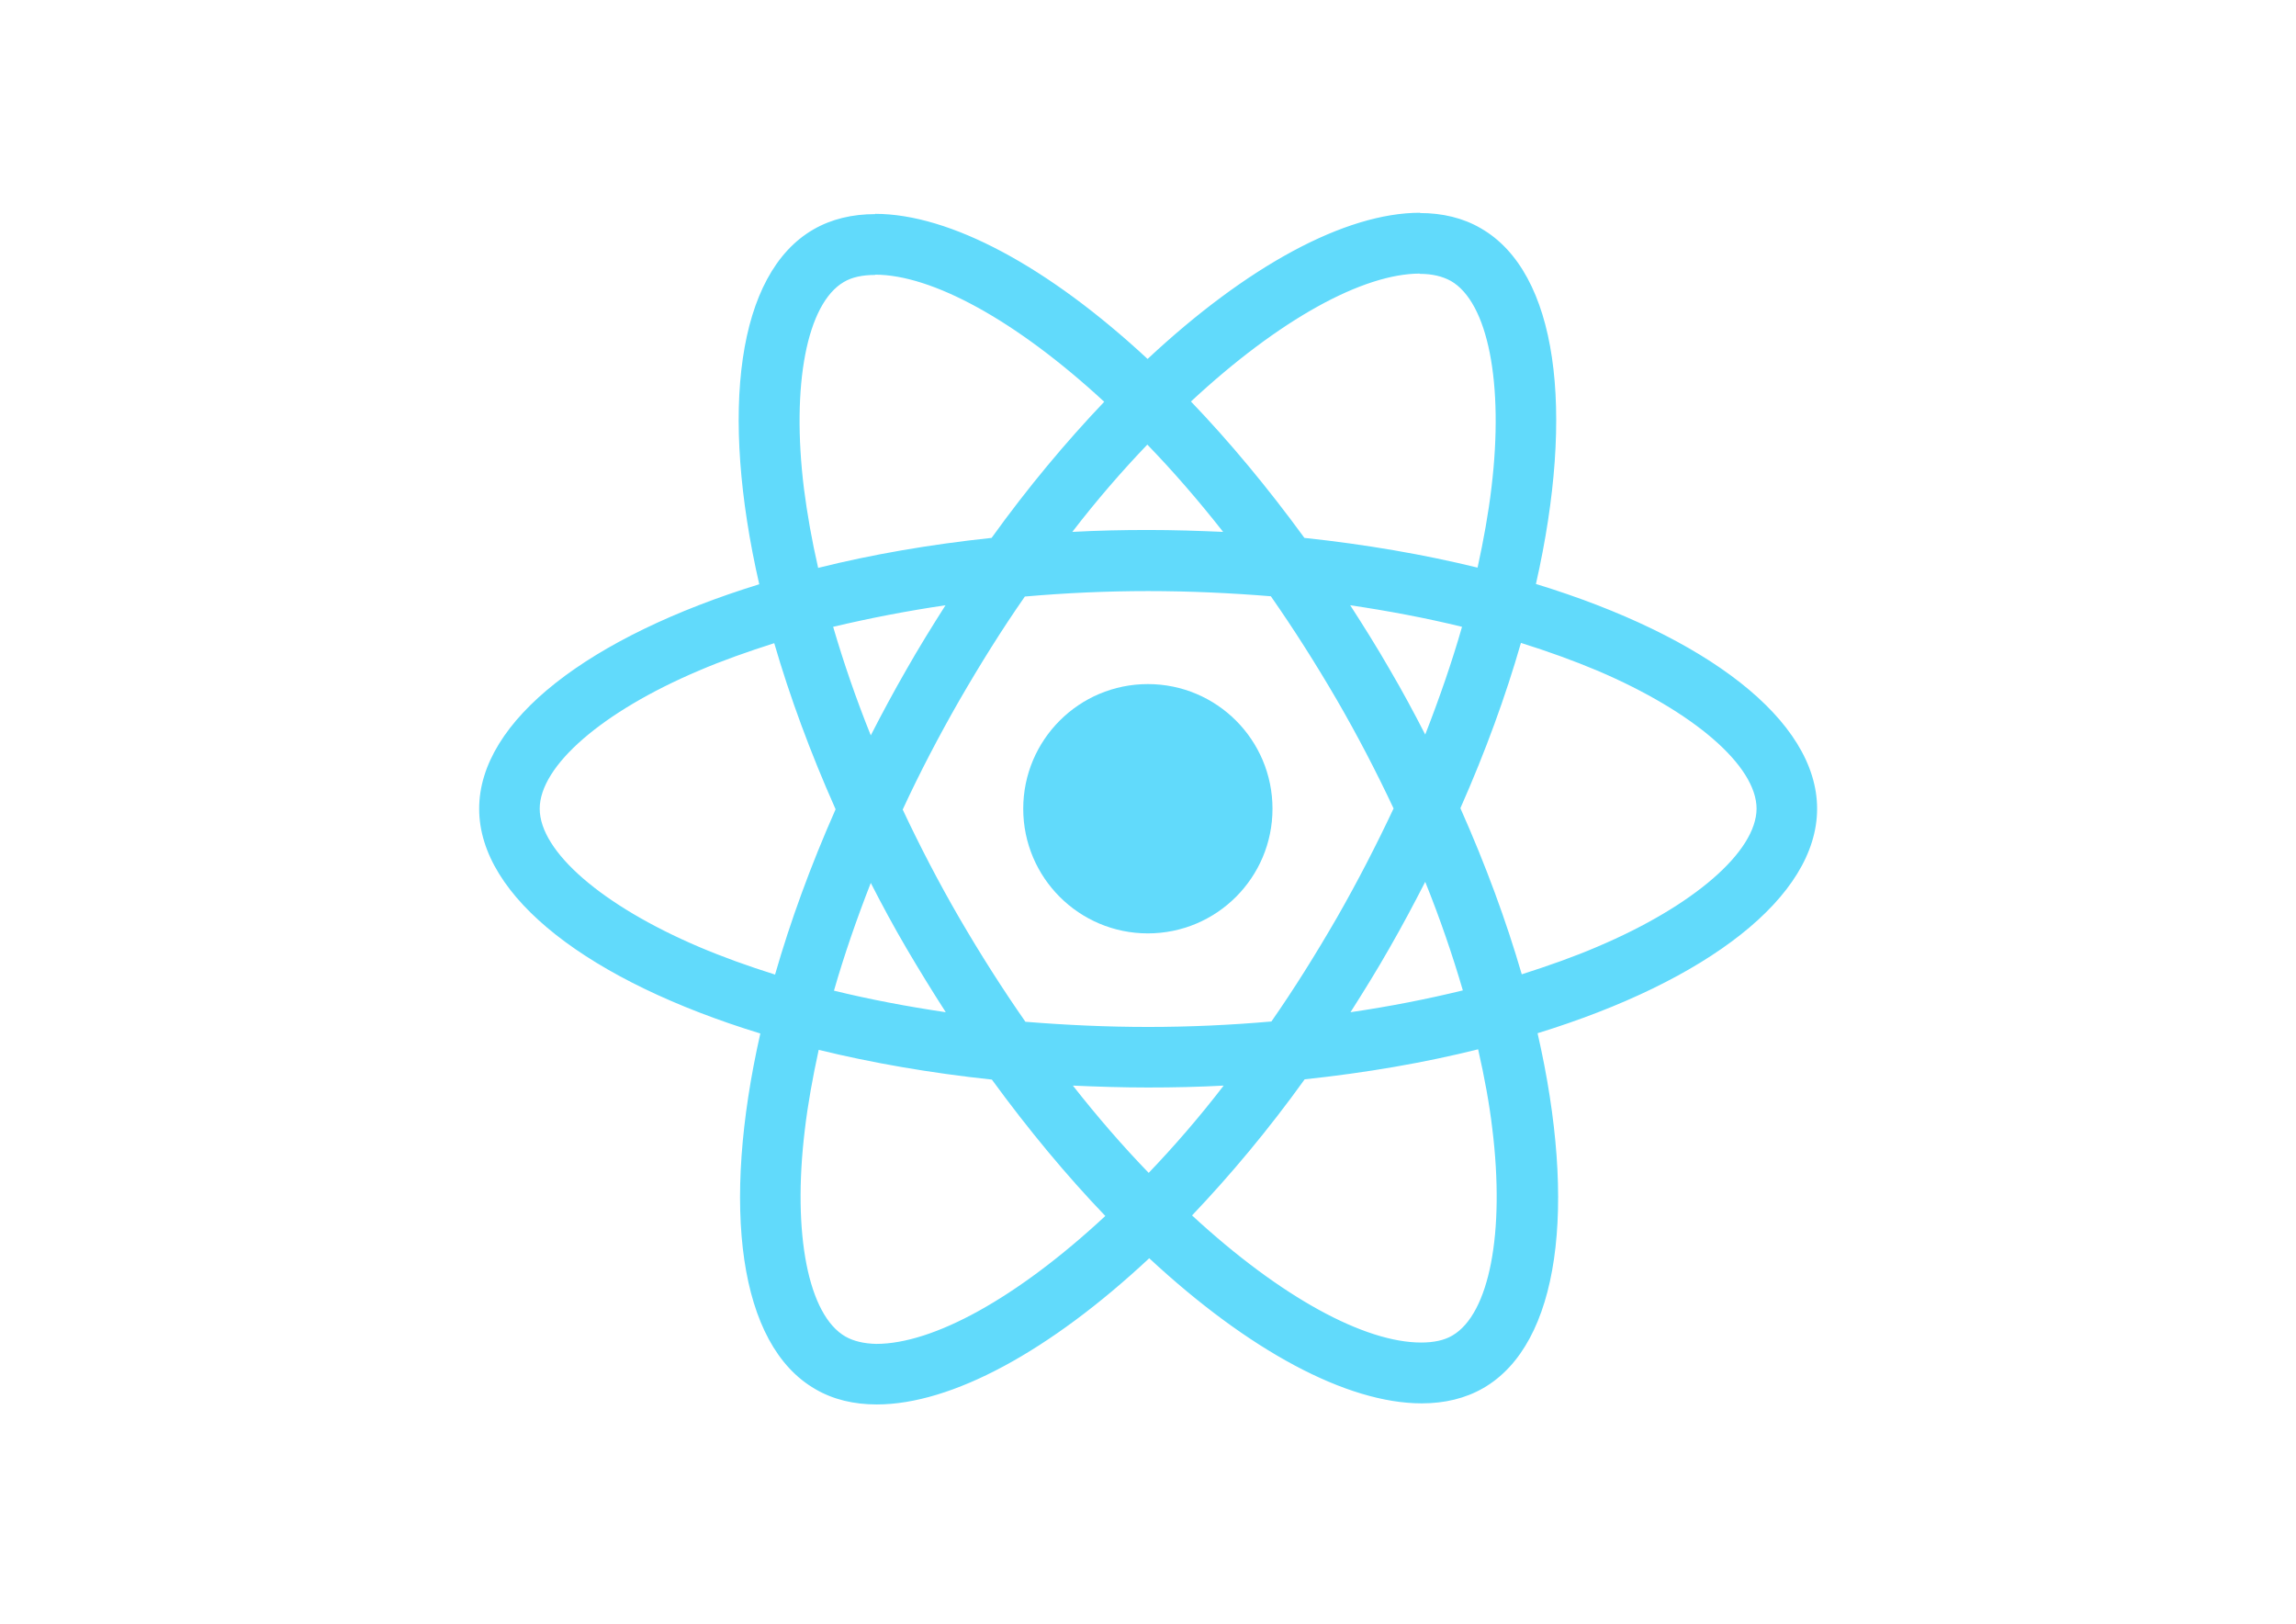
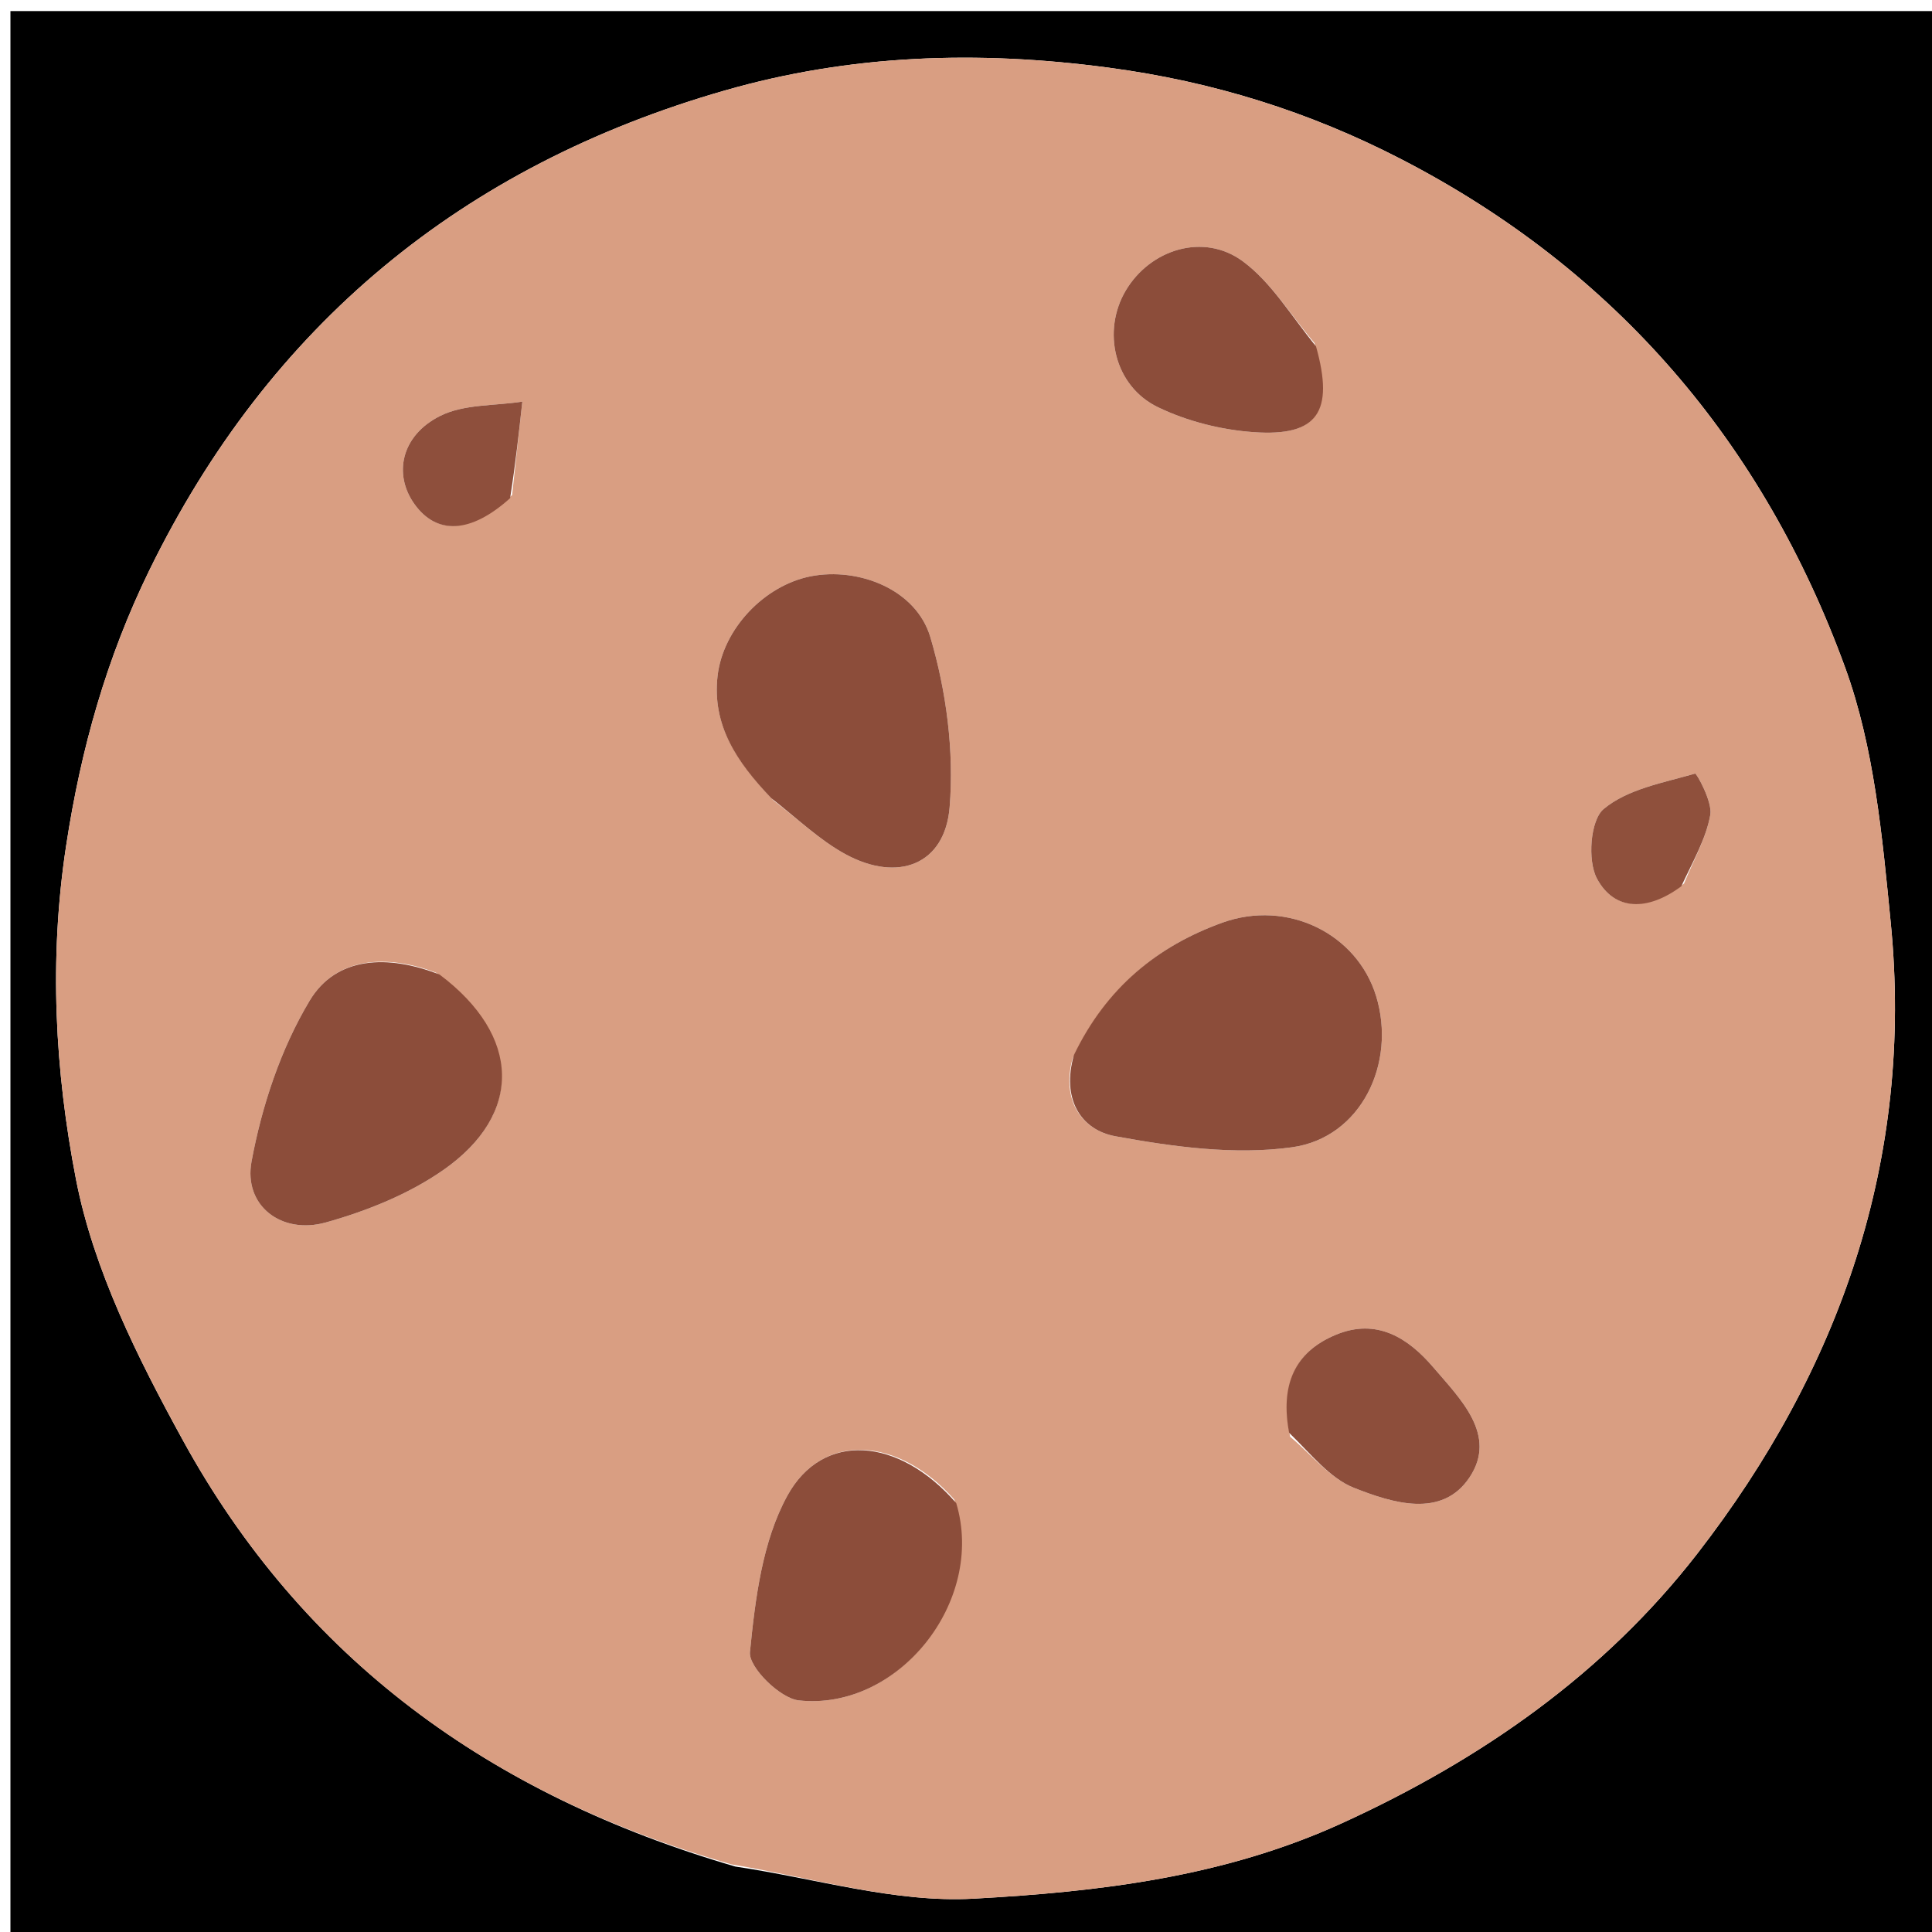
- <svg xmlns="http://www.w3.org/2000/svg" viewBox="0 0 841.9 595.3">
-   <g fill="#61DAFB">
-     <path d="M666.3 296.5c0-32.5-40.7-63.3-103.1-82.4 14.4-63.6 8-114.2-20.2-130.4-6.5-3.8-14.1-5.6-22.4-5.6v22.3c4.6 0 8.3.9 11.4 2.6 13.6 7.8 19.5 37.5 14.9 75.7-1.1 9.4-2.9 19.3-5.1 29.4-19.6-4.8-41-8.5-63.5-10.9-13.5-18.5-27.5-35.3-41.6-50 32.6-30.3 63.2-46.9 84-46.9V78c-27.5 0-63.5 19.6-99.9 53.6-36.4-33.8-72.4-53.2-99.9-53.2v22.3c20.7 0 51.4 16.5 84 46.6-14 14.7-28 31.4-41.3 49.9-22.6 2.4-44 6.1-63.6 11-2.3-10-4-19.7-5.2-29-4.7-38.2 1.1-67.9 14.6-75.8 3-1.8 6.9-2.6 11.5-2.6V78.5c-8.4 0-16 1.8-22.6 5.6-28.1 16.2-34.4 66.7-19.9 130.1-62.2 19.2-102.7 49.9-102.7 82.3 0 32.5 40.7 63.3 103.1 82.4-14.4 63.6-8 114.2 20.2 130.4 6.5 3.8 14.1 5.6 22.5 5.6 27.5 0 63.5-19.6 99.9-53.6 36.4 33.8 72.4 53.2 99.9 53.2 8.4 0 16-1.8 22.6-5.6 28.1-16.2 34.4-66.7 19.9-130.1 62-19.1 102.5-49.9 102.5-82.3zm-130.2-66.7c-3.7 12.9-8.3 26.2-13.5 39.5-4.1-8-8.4-16-13.1-24-4.6-8-9.5-15.8-14.4-23.4 14.2 2.1 27.9 4.7 41 7.9zm-45.8 106.5c-7.8 13.5-15.8 26.3-24.1 38.2-14.9 1.3-30 2-45.2 2-15.1 0-30.2-.7-45-1.9-8.3-11.9-16.4-24.6-24.2-38-7.6-13.1-14.5-26.4-20.8-39.8 6.2-13.4 13.2-26.8 20.7-39.9 7.8-13.5 15.8-26.3 24.1-38.2 14.9-1.3 30-2 45.2-2 15.1 0 30.2.7 45 1.9 8.3 11.9 16.4 24.6 24.2 38 7.6 13.1 14.5 26.4 20.8 39.8-6.3 13.4-13.2 26.8-20.7 39.9zm32.3-13c5.4 13.4 10 26.8 13.8 39.8-13.1 3.2-26.9 5.9-41.2 8 4.9-7.7 9.8-15.6 14.4-23.7 4.6-8 8.9-16.1 13-24.1zM421.2 430c-9.3-9.6-18.6-20.3-27.8-32 9 .4 18.2.7 27.5.7 9.4 0 18.7-.2 27.8-.7-9 11.7-18.3 22.4-27.5 32zm-74.4-58.9c-14.2-2.1-27.9-4.7-41-7.9 3.7-12.9 8.3-26.2 13.5-39.5 4.1 8 8.4 16 13.1 24 4.7 8 9.5 15.8 14.4 23.4zM420.7 163c9.3 9.6 18.6 20.3 27.8 32-9-.4-18.2-.7-27.5-.7-9.4 0-18.7.2-27.8.7 9-11.7 18.3-22.4 27.5-32zm-74 58.9c-4.9 7.7-9.8 15.6-14.4 23.7-4.6 8-8.9 16-13 24-5.4-13.4-10-26.8-13.8-39.8 13.1-3.1 26.9-5.8 41.2-7.9zm-90.5 125.2c-35.4-15.1-58.3-34.9-58.3-50.6 0-15.7 22.9-35.6 58.3-50.6 8.6-3.7 18-7 27.7-10.1 5.7 19.6 13.2 40 22.5 60.9-9.2 20.8-16.6 41.1-22.2 60.6-9.9-3.1-19.3-6.5-28-10.2zM310 490c-13.6-7.8-19.5-37.5-14.9-75.7 1.1-9.4 2.9-19.3 5.1-29.4 19.6 4.8 41 8.5 63.5 10.9 13.5 18.5 27.5 35.3 41.6 50-32.6 30.3-63.2 46.9-84 46.9-4.5-.1-8.3-1-11.3-2.7zm237.2-76.2c4.7 38.2-1.1 67.9-14.6 75.8-3 1.8-6.9 2.6-11.5 2.6-20.7 0-51.4-16.5-84-46.6 14-14.7 28-31.4 41.3-49.9 22.6-2.4 44-6.1 63.6-11 2.3 10.1 4.1 19.8 5.2 29.1zm38.5-66.7c-8.6 3.7-18 7-27.7 10.1-5.7-19.6-13.2-40-22.5-60.9 9.2-20.8 16.6-41.1 22.2-60.6 9.9 3.1 19.3 6.5 28.1 10.2 35.4 15.1 58.3 34.9 58.3 50.6-.1 15.7-23 35.6-58.4 50.6zM320.8 78.4z" />
-     <circle cx="420.9" cy="296.5" r="45.7" />
-     <path d="M520.5 78.1z" />
-   </g>
+ <svg xmlns="http://www.w3.org/2000/svg" version="1.1" id="Layer_1" x="0px" y="0px" width="100%" viewBox="0 0 192 192" enable-background="new 0 0 192 192" xml:space="preserve">
+   <path fill="#000000" opacity="1" stroke="none" d=" M116,193   C77.358,193 39.216,193 1.037,193   C1.037,129.067 1.037,65.133 1.037,1.1   C64.892,1.1 128.783,1.1 192.838,1.1   C192.838,65 192.838,129 192.838,193   C167.467,193 141.983,193 116,193  M73.076,185.496   C80.972,186.659 88.94,189.118 96.749,188.688   C109.175,188.004 121.597,186.562 133.373,181.183   C147.276,174.833 159.455,166.295 168.681,154.395   C182.865,136.098 190.211,115.176 187.9,91.698   C187.059,83.15 186.266,74.275 183.359,66.313   C175.219,44.017 160.59,26.84 139.266,15.826   C130.116,11.1 120.548,8.105 110.165,6.722   C97.148,4.988 84.511,5.406 72.005,8.999   C45.981,16.474 26.752,32.3 14.834,56.688   C10.616,65.321 8.05,74.342 6.572,84.049   C4.848,95.362 5.47,106.456 7.549,117.188   C9.296,126.201 13.689,134.958 18.176,143.134   C30.081,164.824 48.657,178.371 73.076,185.496  z" />
+   <path fill="#D99E82" opacity="1" stroke="none" d=" M72.715,185.284   C48.657,178.371 30.081,164.824 18.176,143.134   C13.689,134.958 9.296,126.201 7.549,117.188   C5.47,106.456 4.848,95.362 6.572,84.049   C8.05,74.342 10.616,65.321 14.834,56.688   C26.752,32.3 45.981,16.474 72.005,8.999   C84.511,5.406 97.148,4.988 110.165,6.722   C120.548,8.105 130.116,11.1 139.266,15.826   C160.59,26.84 175.219,44.017 183.359,66.313   C186.266,74.275 187.059,83.15 187.9,91.698   C190.211,115.176 182.865,136.098 168.681,154.395   C159.455,166.295 147.276,174.833 133.373,181.183   C121.597,186.562 109.175,188.004 96.749,188.688   C88.94,189.118 80.972,186.659 72.715,185.284  M106.599,105.182   C105.476,109.171 107.359,112.281 110.854,112.921   C116.604,113.974 122.695,114.806 128.405,114.014   C135.279,113.061 138.793,105.638 136.757,98.991   C134.855,92.788 127.955,89.356 121.466,91.696   C114.994,94.03 109.94,98.179 106.599,105.182  M76.907,79.582   C79.271,81.377 81.459,83.496 84.037,84.897   C89.224,87.714 93.906,85.948 94.373,80.221   C94.827,74.649 94.052,68.699 92.456,63.318   C91.041,58.547 85.295,56.355 80.59,57.268   C75.981,58.162 71.858,62.473 71.313,67.159   C70.744,72.059 73.216,75.733 76.907,79.582  M43.332,96.666   C38.514,94.828 33.42,95.039 30.779,99.437   C27.903,104.226 26.022,109.898 24.999,115.424   C24.184,119.826 27.978,122.718 32.381,121.486   C36.463,120.343 40.63,118.673 44.077,116.26   C51.996,110.717 51.782,102.927 43.332,96.666  M94.838,149.026   C89.308,142.792 81.763,142.21 78.235,148.662   C75.755,153.198 75.052,158.904 74.529,164.185   C74.381,165.681 77.519,168.782 79.384,168.984   C89.253,170.057 97.967,159.151 94.838,149.026  M130.631,34.088   C128.29,31.339 126.34,28.06 123.512,25.971   C119.614,23.09 114.31,24.772 111.877,28.873   C109.49,32.898 110.728,38.372 115.083,40.471   C117.996,41.874 121.38,42.723 124.614,42.949   C130.929,43.389 132.615,40.957 130.631,34.088  M128.212,142.78   C130.312,144.524 132.157,146.914 134.57,147.864   C138.374,149.363 143.296,150.934 146.04,146.822   C148.848,142.613 145.107,139.007 142.436,135.881   C139.942,132.964 136.825,130.958 132.756,132.648   C128.6,134.374 127.237,137.682 128.212,142.78  M50.893,49.192   C51.232,46.099 51.57,43.006 51.909,39.913   C49.162,40.341 46.105,40.149 43.739,41.336   C39.854,43.284 39.073,47.145 41.19,50.1   C43.379,53.155 46.75,53.056 50.893,49.192  M167.354,87.809   C168.272,85.541 169.551,83.336 169.967,80.979   C170.196,79.68 168.599,76.836 168.459,76.877   C165.309,77.79 161.747,78.408 159.367,80.401   C158.043,81.509 157.746,85.524 158.702,87.31   C160.449,90.569 163.76,90.549 167.354,87.809  z" />
+   <path fill="#8C4D3A" opacity="1" stroke="none" d=" M106.73,104.833   C109.94,98.179 114.994,94.03 121.466,91.696   C127.955,89.356 134.855,92.788 136.757,98.991   C138.793,105.638 135.279,113.061 128.405,114.014   C122.695,114.806 116.604,113.974 110.854,112.921   C107.359,112.281 105.476,109.171 106.73,104.833  z" />
+   <path fill="#8C4D3A" opacity="1" stroke="none" d=" M76.652,79.326   C73.216,75.733 70.744,72.059 71.313,67.159   C71.858,62.473 75.981,58.162 80.59,57.268   C85.295,56.355 91.041,58.547 92.456,63.318   C94.052,68.699 94.827,74.649 94.373,80.221   C93.906,85.948 89.224,87.714 84.037,84.897   C81.459,83.496 79.271,81.377 76.652,79.326  z" />
+   <path fill="#8C4D3A" opacity="1" stroke="none" d=" M43.686,96.851   C51.782,102.927 51.996,110.717 44.077,116.26   C40.63,118.673 36.463,120.343 32.381,121.486   C27.978,122.718 24.184,119.826 24.999,115.424   C26.022,109.898 27.903,104.226 30.779,99.437   C33.42,95.039 38.514,94.828 43.686,96.851  z" />
+   <path fill="#8C4D3A" opacity="1" stroke="none" d=" M95.029,149.376   C97.967,159.151 89.253,170.057 79.384,168.984   C77.519,168.782 74.381,165.681 74.529,164.185   C75.052,158.904 75.755,153.198 78.235,148.662   C81.763,142.21 89.308,142.792 95.029,149.376  z" />
+   <path fill="#8C4D3A" opacity="1" stroke="none" d=" M130.787,34.433   C132.615,40.957 130.929,43.389 124.614,42.949   C121.38,42.723 117.996,41.874 115.083,40.471   C110.728,38.372 109.49,32.898 111.877,28.873   C114.31,24.772 119.614,23.09 123.512,25.971   C126.34,28.06 128.29,31.339 130.787,34.433  z" />
+   <path fill="#8D4E3B" opacity="1" stroke="none" d=" M128.109,142.387   C127.237,137.682 128.6,134.374 132.756,132.648   C136.825,130.958 139.942,132.964 142.436,135.881   C145.107,139.007 148.848,142.613 146.04,146.822   C143.296,150.934 138.374,149.363 134.57,147.864   C132.157,146.914 130.312,144.524 128.109,142.387  z" />
+   <path fill="#8E4F3C" opacity="1" stroke="none" d=" M50.694,49.508   C46.75,53.056 43.379,53.155 41.19,50.1   C39.073,47.145 39.854,43.284 43.739,41.336   C46.105,40.149 49.162,40.341 51.909,39.913   C51.57,43.006 51.232,46.099 50.694,49.508  z" />
+   <path fill="#8F503C" opacity="1" stroke="none" d=" M167.084,88.08   C163.76,90.549 160.449,90.569 158.702,87.31   C157.746,85.524 158.043,81.509 159.367,80.401   C161.747,78.408 165.309,77.79 168.459,76.877   C168.599,76.836 170.196,79.68 169.967,80.979   C169.551,83.336 168.272,85.541 167.084,88.08  z" />
</svg>
